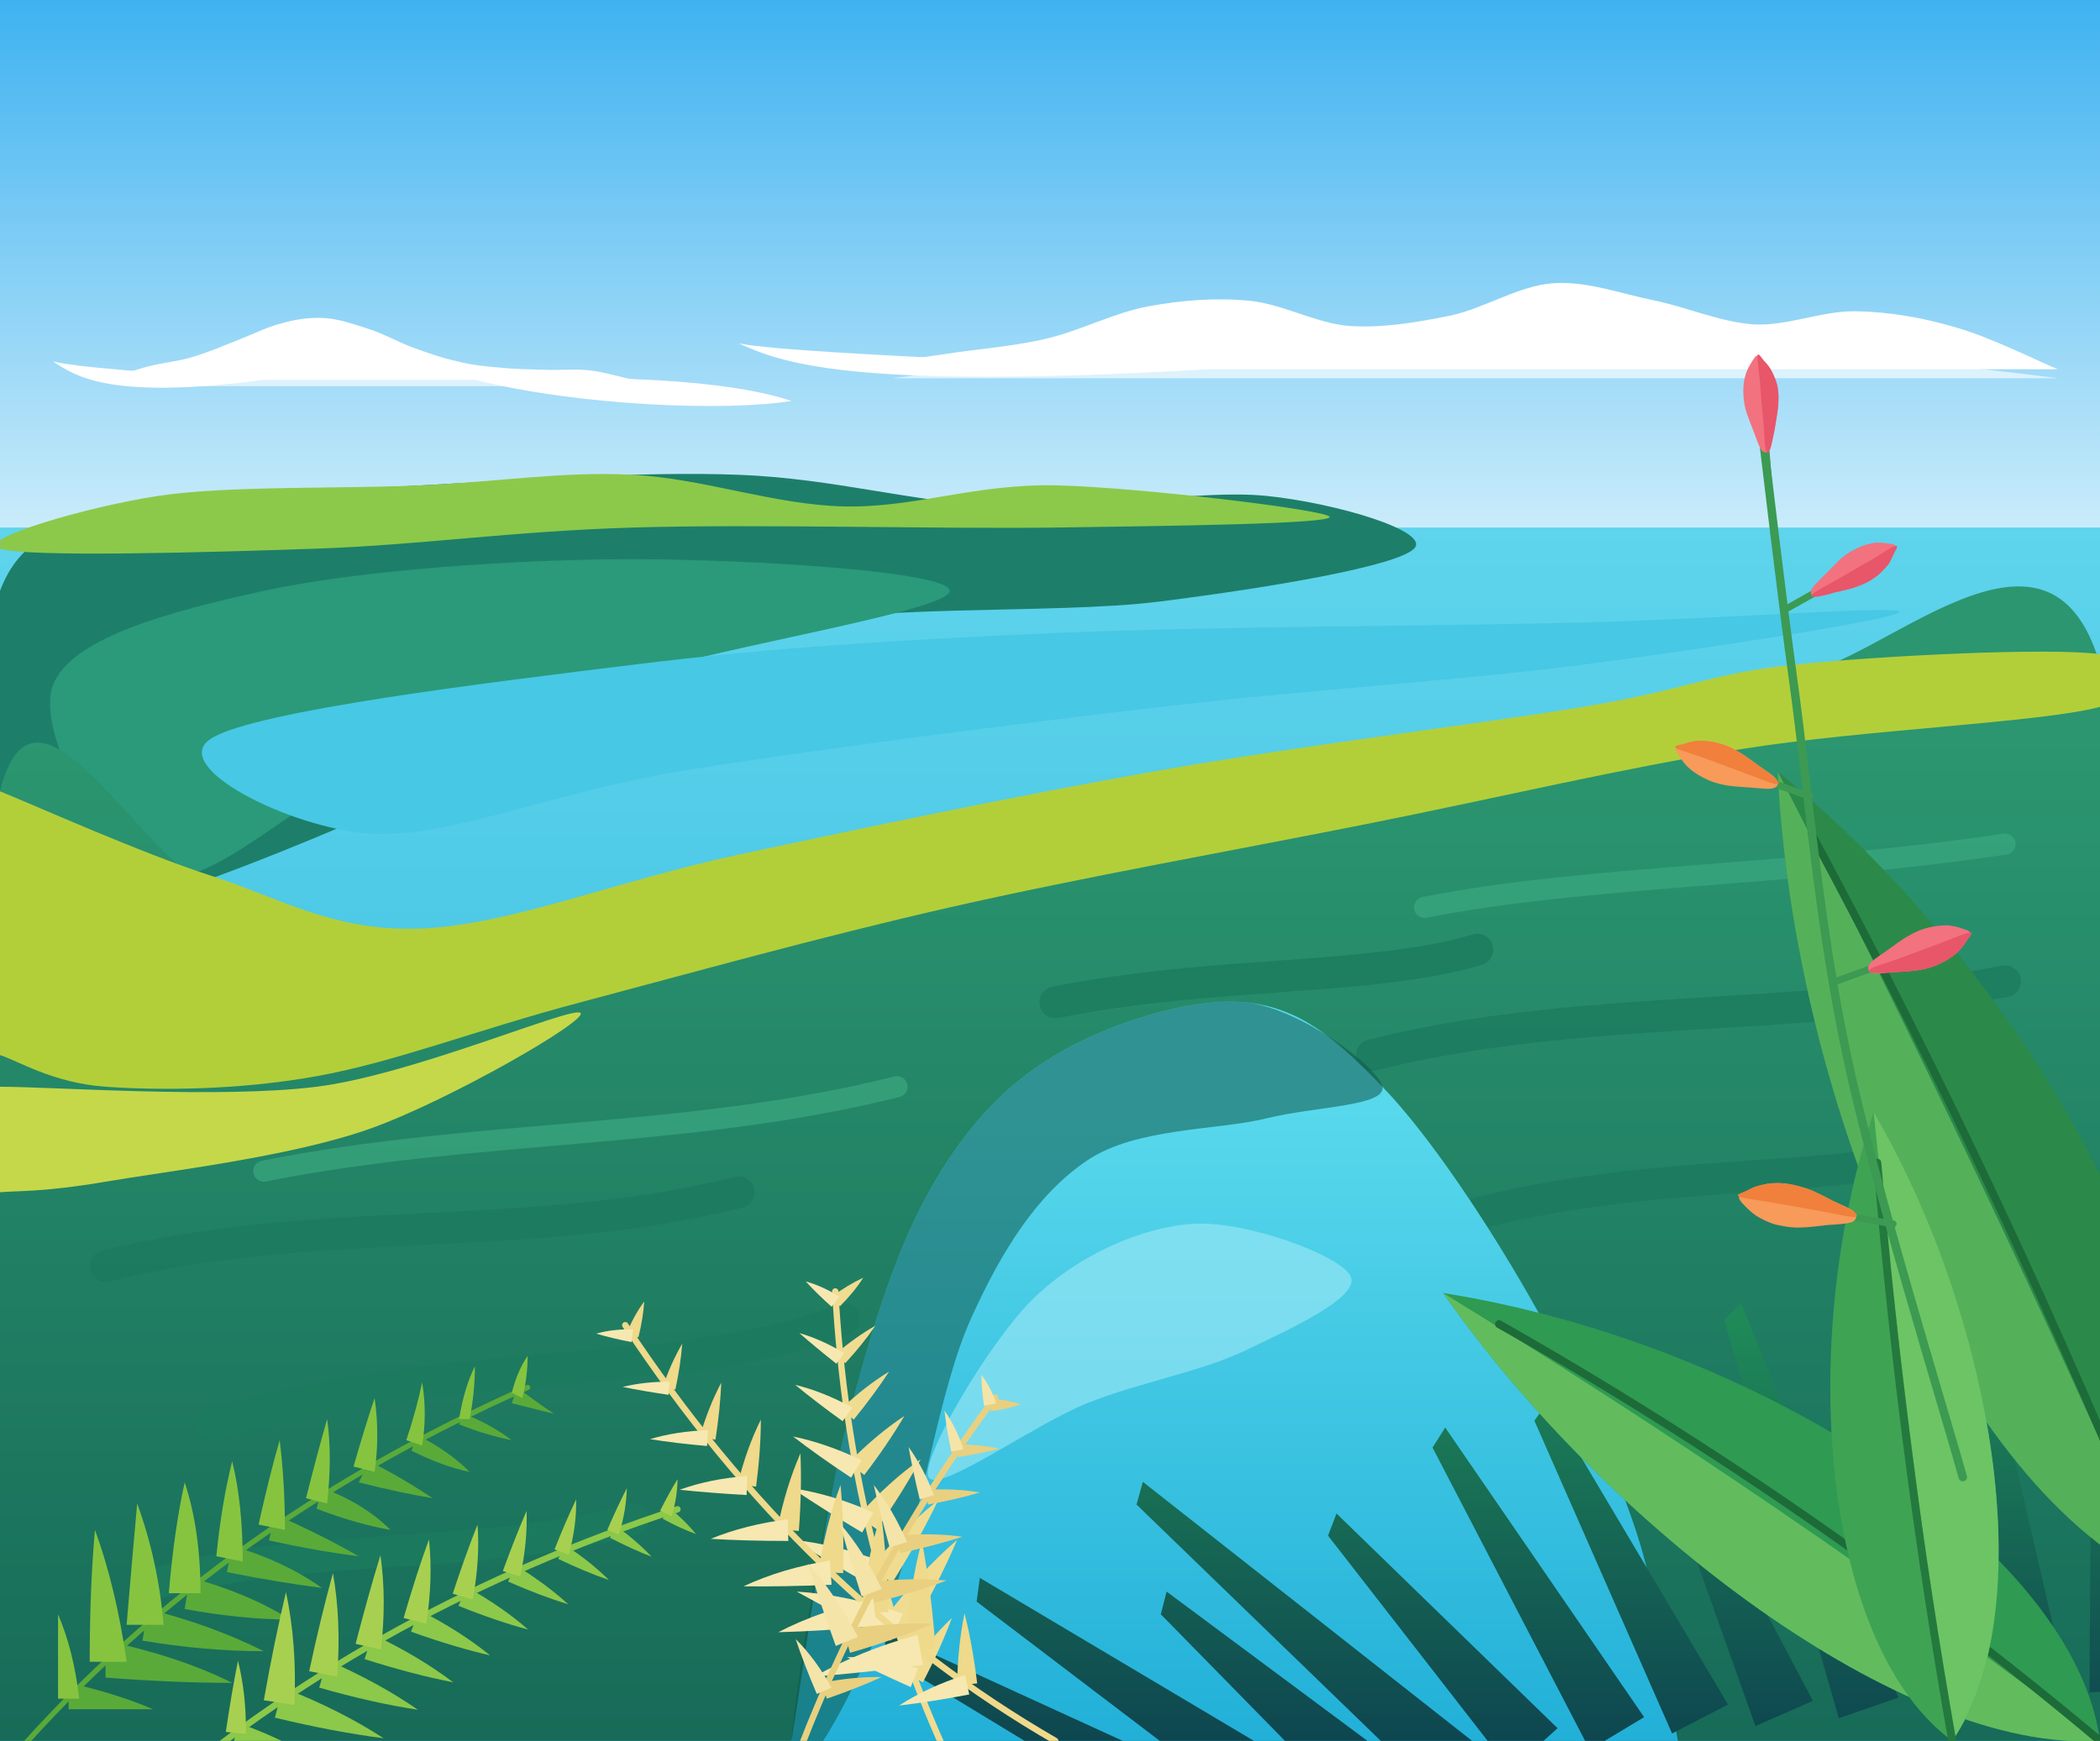
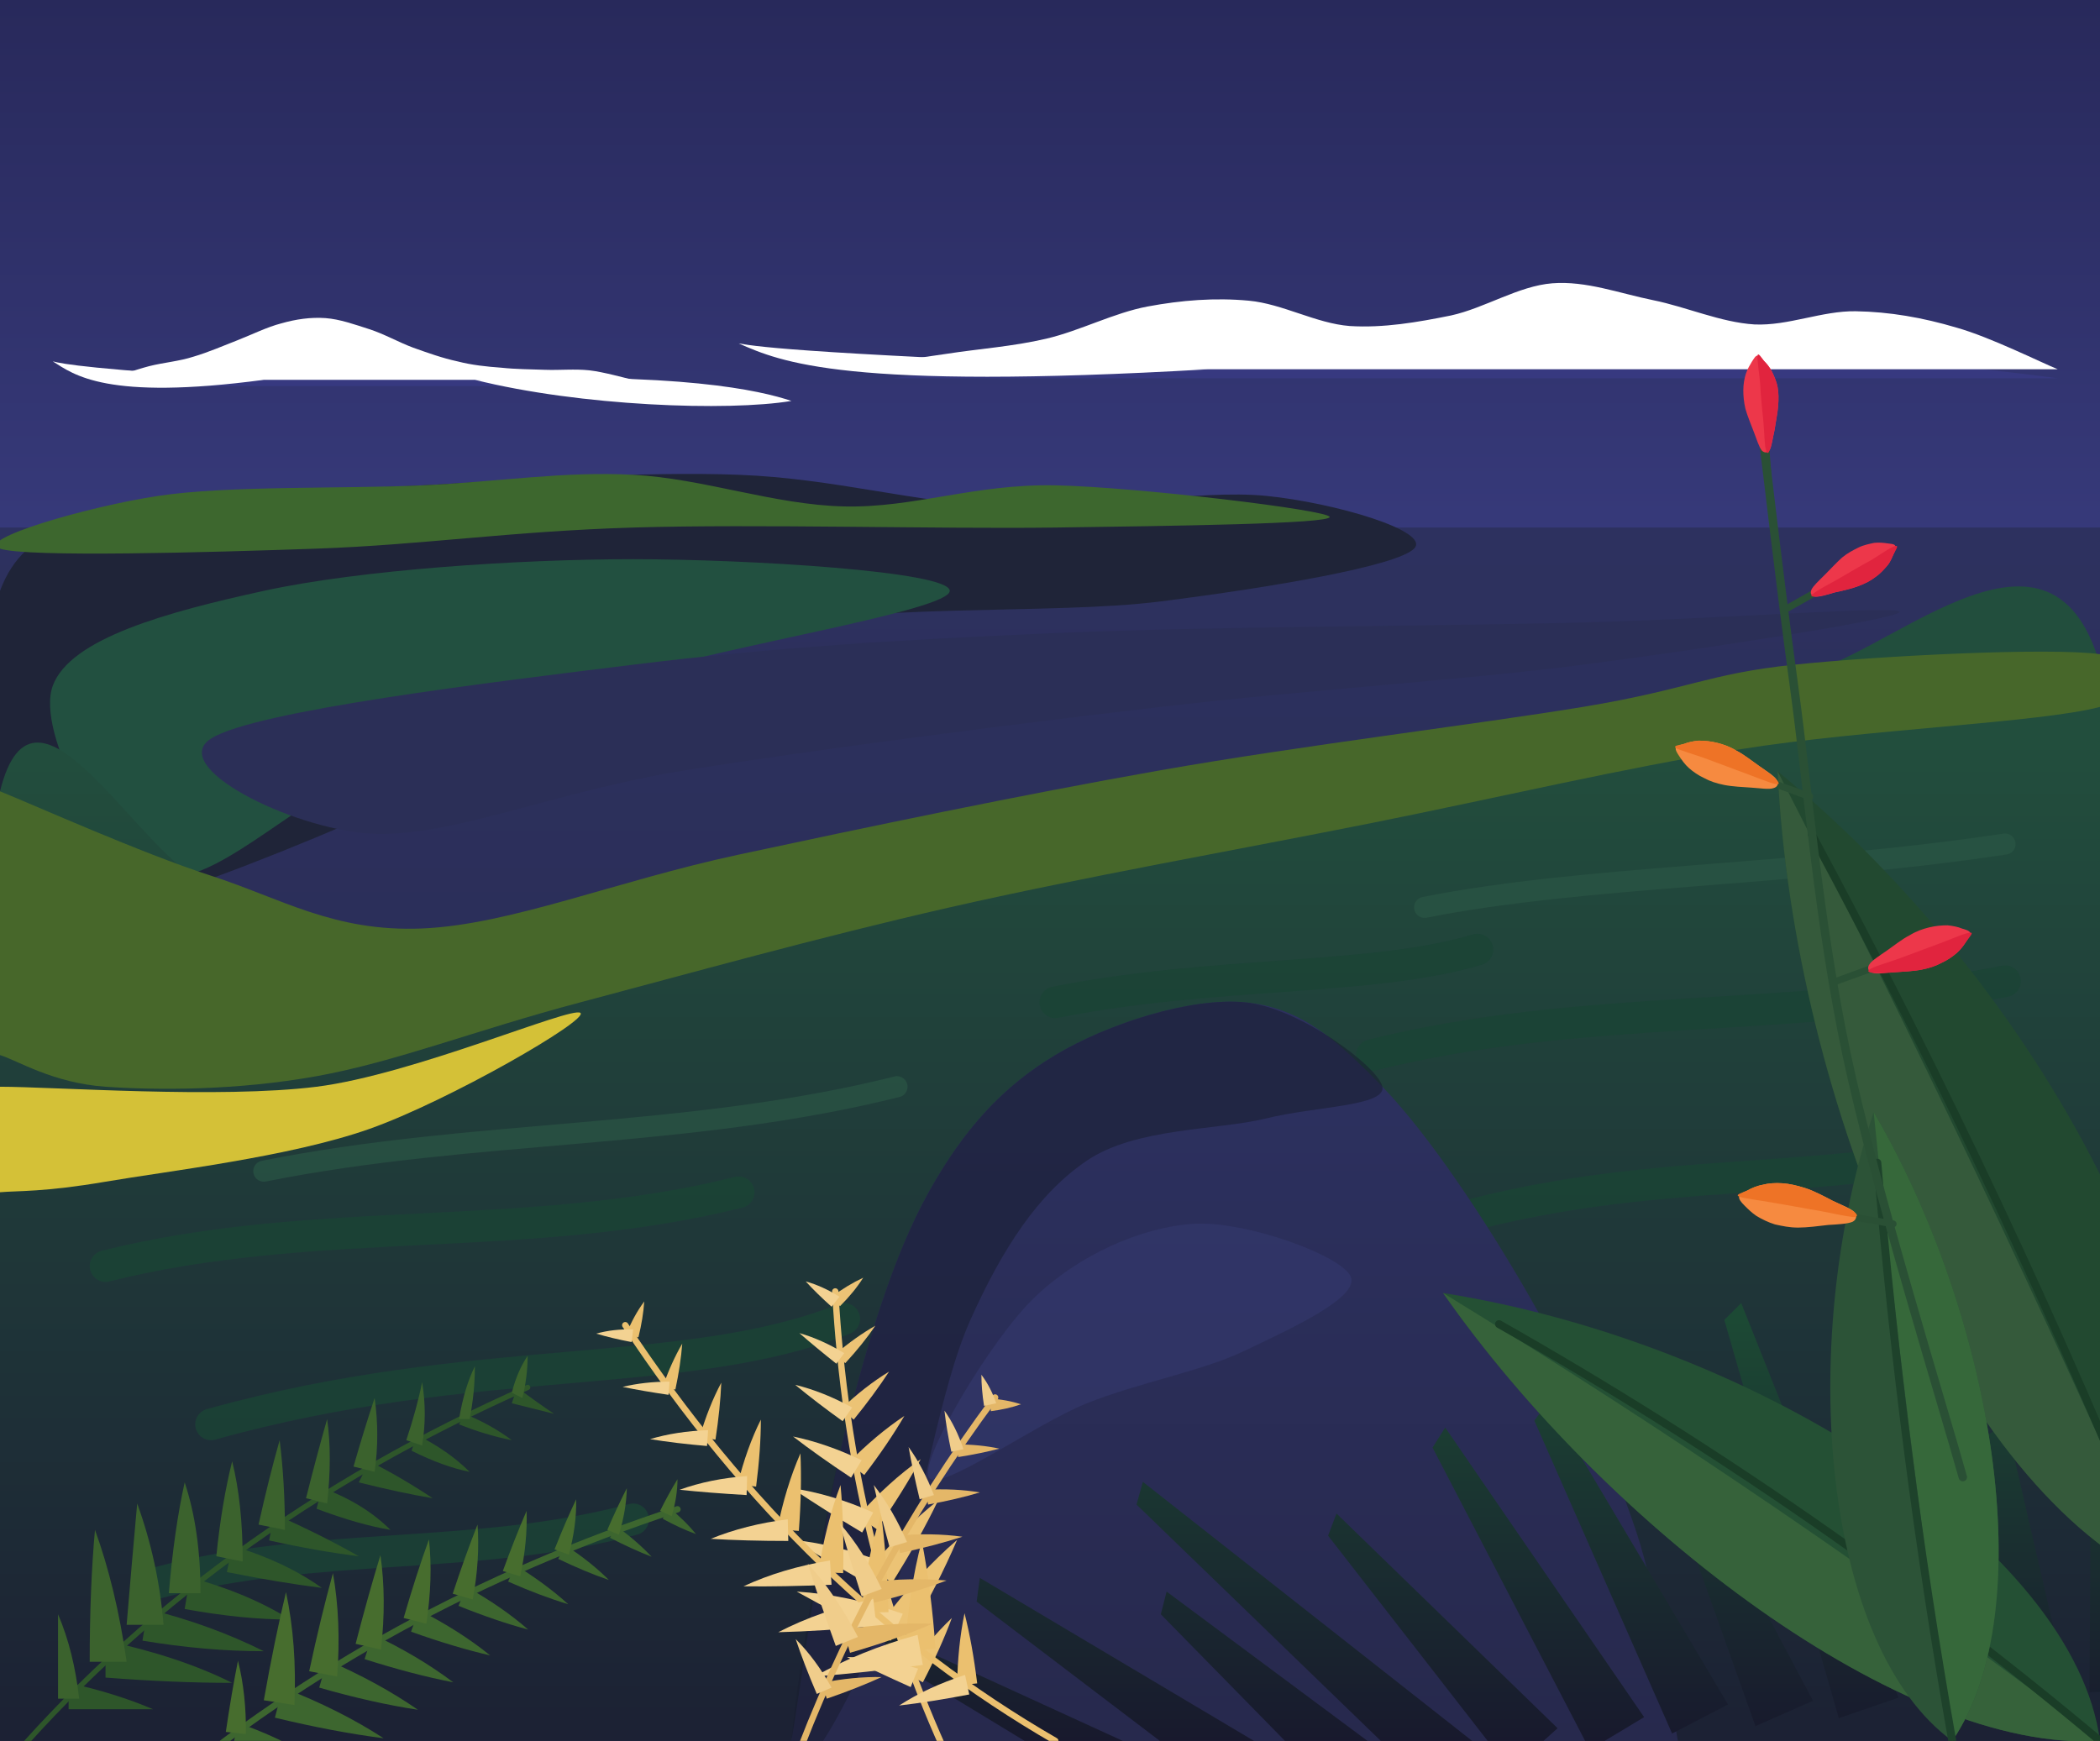
<svg xmlns="http://www.w3.org/2000/svg" viewBox="0 0 398 330" width="398" height="330" preserveAspectRatio="xMidYMid slice">
  <defs>
    <linearGradient id="c1" x1="0" y1="0" x2="0" y2="104" gradientUnits="userSpaceOnUse">
-       <stop offset="0" stop-color="#3eb2f0" />
-       <stop offset="1" stop-color="#cfeefb" />
+       <stop offset="0" stop-color="#28295b" />
+       <stop offset="1" stop-color="#373a7b" />
    </linearGradient>
    <linearGradient id="c2" x1="0" y1="100" x2="0" y2="330" gradientUnits="userSpaceOnUse">
-       <stop offset="0" stop-color="#5fd4ec" />
-       <stop offset="1" stop-color="#2ab4dc" />
+       <stop offset="0" stop-color="#2d315f" />
+       <stop offset="1" stop-color="#282b4f" />
    </linearGradient>
    <linearGradient id="c3" x1="0" y1="140" x2="0" y2="330" gradientUnits="userSpaceOnUse">
-       <stop offset="0" stop-color="#2b9670" />
-       <stop offset="1" stop-color="#176b58" />
+       <stop offset="0" stop-color="#224e3d" />
+       <stop offset="1" stop-color="#1c2134" />
    </linearGradient>
    <linearGradient id="c4" x1="0" y1="210" x2="0" y2="330" gradientUnits="userSpaceOnUse">
-       <stop offset="0" stop-color="#58d8ec" />
-       <stop offset="1" stop-color="#22b0d8" />
+       <stop offset="0" stop-color="#2c305e" />
+       <stop offset="1" stop-color="#27294d" />
    </linearGradient>
    <linearGradient id="c5" x1="0" y1="250" x2="0" y2="330" gradientUnits="userSpaceOnUse">
-       <stop offset="0" stop-color="#1f8a58" />
-       <stop offset="1" stop-color="#0e4650" />
+       <stop offset="0" stop-color="#1c4934" />
+       <stop offset="1" stop-color="#18192d" />
    </linearGradient>
  </defs>
  <path d="M0 0H398V330H0Z" fill="url(#c1)" />
-   <path d="M24 73.2C25.3 73 29.3 72.1 32 71.7C34.7 71.3 37.3 71.1 40 70.9C42.7 70.6 45.3 70.4 48 70.2C50.7 70 53.3 69.8 56 69.6C58.7 69.4 61.3 69.2 64 69.1C66.7 69 69.3 68.9 72 68.9C74.7 68.9 77.3 69 80 69.1C82.7 69.2 85.3 69.4 88 69.6C90.7 69.8 93.3 70 96 70.2C98.7 70.4 101.3 70.6 104 70.9C106.7 71.1 109.3 71.3 112 71.7C114.7 72.1 118.7 73 120 73.2L120 73.2L24 73.2Z" fill="#dcf2fd" />
+   <path d="M24 73.2C25.3 73 29.3 72.1 32 71.7C34.7 71.3 37.3 71.1 40 70.9C42.7 70.6 45.3 70.4 48 70.2C50.7 70 53.3 69.8 56 69.6C58.7 69.4 61.3 69.2 64 69.1C66.7 69 69.3 68.9 72 68.9C74.7 68.9 77.3 69 80 69.1C82.7 69.2 85.3 69.4 88 69.6C90.7 69.8 93.3 70 96 70.2C98.7 70.4 101.3 70.6 104 70.9C106.7 71.1 109.3 71.3 112 71.7C114.7 72.1 118.7 73 120 73.2L120 73.2L24 73.2Z" fill="#373980" />
  <path d="M20 72C21.4 71.6 25.6 70.1 28.3 69.4C31.1 68.7 33.9 68.5 36.7 67.6C39.4 66.8 42.2 65.6 45 64.5C47.8 63.4 50.6 62 53.3 61.3C56.1 60.5 58.9 60.1 61.7 60.3C64.4 60.5 67.2 61.5 70 62.4C72.8 63.3 75.6 64.9 78.3 65.9C81.1 66.9 83.9 67.9 86.7 68.5C89.4 69.2 92.2 69.5 95 69.7C97.8 70 100.6 70 103.3 70.1C106.1 70.2 108.9 69.9 111.7 70.2C114.4 70.5 118.6 71.7 120 72L120 72L20 72Z" fill="#ffffff" />
  <path d="M90 72C129 70.5 144 74 150 76C138 78 110 77 90 72Z" fill="#ffffff" />
  <path d="M50 72C17 70 12 69 10 68.5C14 71 20 76 50 72Z" fill="#ffffff" />
-   <path d="M169.2 71.7C172.3 71.3 181.5 70.1 187.6 69.6C193.7 69 199.9 68.8 206 68.4C212.1 68.1 218.3 67.8 224.4 67.5C230.5 67.2 236.7 66.9 242.8 66.6C248.9 66.3 255.1 66.1 261.2 65.9C267.3 65.8 273.5 65.7 279.6 65.7C285.7 65.7 291.9 65.8 298 65.9C304.1 66.1 310.3 66.3 316.4 66.6C322.5 66.9 328.7 67.2 334.8 67.5C340.9 67.8 347.1 68.1 353.2 68.4C359.3 68.8 365.5 69 371.6 69.6C377.7 70.1 386.9 71.3 390 71.7L390 71.7L169.2 71.7Z" fill="#dcf2fd" />
+   <path d="M169.2 71.7C172.3 71.3 181.5 70.1 187.6 69.6C193.7 69 199.9 68.8 206 68.4C212.1 68.1 218.3 67.8 224.4 67.5C230.5 67.2 236.7 66.9 242.8 66.6C248.9 66.3 255.1 66.1 261.2 65.9C267.3 65.8 273.5 65.7 279.6 65.7C285.7 65.7 291.9 65.8 298 65.9C304.1 66.1 310.3 66.3 316.4 66.6C322.5 66.9 328.7 67.2 334.8 67.5C340.9 67.8 347.1 68.1 353.2 68.4C359.3 68.8 365.5 69 371.6 69.6C377.7 70.1 386.9 71.3 390 71.7L390 71.7L169.2 71.7Z" fill="#373980" />
  <path d="M160 70C163.2 69.5 172.8 68 179.2 67.1C185.6 66.1 191.9 65.7 198.3 64.2C204.7 62.7 211.1 59.3 217.5 58.1C223.9 56.9 230.3 56.4 236.7 57C243.1 57.6 249.4 61.3 255.8 61.8C262.2 62.2 268.6 61.1 275 59.8C281.4 58.4 287.8 54.2 294.2 53.7C300.6 53.2 306.9 55.6 313.3 56.9C319.7 58.2 326.1 61.1 332.5 61.5C338.9 61.8 345.3 58.9 351.7 59C358.1 59.1 364.4 60.2 370.8 62.1C377.2 63.9 386.8 68.7 390 70L390 70L160 70Z" fill="#ffffff" />
  <path d="M229 70C154 67.2 144 65.8 140 65.1C148 68.6 160 74 229 70Z" fill="#ffffff" />
  <path d="M0 100H398V330H0Z" fill="url(#c2)" />
-   <path d="M0 112C5 98.7 16.7 99.3 30 96C43.3 92.7 61.7 93 80 92C98.3 91 121.7 89.3 140 90C158.3 90.7 173.3 95.3 190 96C206.7 96.7 227 92.7 240 94C253 95.3 271.3 100.7 268 104C264.7 107.3 241.3 111.3 220 114C198.7 116.7 163.3 114 140 120C116.7 126 98.3 141.7 80 150C61.7 158.3 43.3 165.7 30 170C16.7 174.3 5 185.7 0 176C-5 166.3-5 125.3 0 112Z" fill="#1d7f6a" />
-   <path d="M0 104C-5 102.3 16.7 96 30 94C43.3 92 65 92.7 80 92C95 91.3 106.7 89.3 120 90C133.3 90.7 146.7 95.7 160 96C173.3 96.3 184.7 91.7 200 92C215.3 92.3 252 96.7 252 98C252 99.3 222 99.7 200 100C178 100.3 143.3 99.3 120 100C96.7 100.7 80 103.3 60 104C40 104.7 5 105.7 0 104Z" fill="#8cc94a" />
-   <path d="M10 130C13.3 121 31.7 116 50 112C68.3 108 98.3 106 120 106C141.7 106 180 108.3 180 112C180 115.7 138.3 122.3 120 128C101.7 133.7 85 139.7 70 146C55 152.3 40 168.7 30 166C20 163.3 6.7 139 10 130Z" fill="#2a9a7a" />
+   <path d="M0 112C5 98.7 16.7 99.3 30 96C43.3 92.7 61.7 93 80 92C98.3 91 121.7 89.3 140 90C158.3 90.7 173.3 95.3 190 96C206.7 96.7 227 92.7 240 94C253 95.3 271.3 100.7 268 104C264.7 107.3 241.3 111.3 220 114C198.7 116.7 163.3 114 140 120C116.7 126 98.3 141.7 80 150C61.7 158.3 43.3 165.7 30 170C16.7 174.3 5 185.7 0 176C-5 166.3-5 125.3 0 112Z" fill="#1f2438" />
+   <path d="M0 104C-5 102.3 16.7 96 30 94C43.3 92 65 92.7 80 92C95 91.3 106.7 89.3 120 90C133.3 90.7 146.7 95.7 160 96C173.3 96.3 184.7 91.7 200 92C215.3 92.3 252 96.7 252 98C252 99.3 222 99.7 200 100C178 100.3 143.3 99.3 120 100C96.7 100.7 80 103.3 60 104C40 104.7 5 105.7 0 104Z" fill="#3d672e" />
+   <path d="M10 130C13.3 121 31.7 116 50 112C68.3 108 98.3 106 120 106C141.7 106 180 108.3 180 112C180 115.7 138.3 122.3 120 128C101.7 133.7 85 139.7 70 146C55 152.3 40 168.7 30 166C20 163.3 6.7 139 10 130Z" fill="#225040" />
  <path d="M0 330C0 300-6.7 177 0 150C6.7 123 26.7 163.3 40 168C53.3 172.7 63.3 178.7 80 178C96.7 177.3 116.7 169 140 164C163.3 159 193.3 152.7 220 148C246.7 143.3 280 139.3 300 136C320 132.7 323.7 129.7 340 128C356.3 126.3 388.3 92.3 398 126C407.7 159.7 398 296 398 330Z" fill="url(#c3)" />
-   <path d="M0 150C6.7 152.7 26.7 161.7 40 166C53.3 170.3 63.3 176.7 80 176C96.7 175.3 116.7 167 140 162C163.3 157 193.3 150.7 220 146C246.7 141.3 280 137.3 300 134C320 130.7 323.7 127.7 340 126C356.3 124.3 388.3 122.7 398 124C407.7 125.3 409.3 131 398 134C386.7 137 353 138.3 330 142C307 145.7 285 151 260 156C235 161 205 166.3 180 172C155 177.7 130 184.7 110 190C90 195.3 75 201.3 60 204C45 206.7 30 206.7 20 206C10 205.3 3.3 201 0 200Z" fill="#b2cf3a" />
-   <path d="M0 206C10 206 41.7 208.3 60 206C78.3 203.7 108.3 190.7 110 192C111.7 193.3 85 208.7 70 214C55 219.3 31.7 222 20 224C8.3 226 3.3 225.7 0 226Z" fill="#c5d84a" />
-   <path d="M40 140C48.3 134.7 93.3 129.3 120 126C146.7 122.7 170 121.3 200 120C230 118.7 273.3 118.7 300 118C326.7 117.3 360 114.7 360 116C360 117.3 323.3 123 300 126C276.7 129 248.3 130.7 220 134C191.7 137.3 155 142 130 146C105 150 85 159 70 158C55 157 31.7 145.3 40 140Z" fill="#47c8e4" />
-   <path d="M20 240C60 230 100 236 140 226M40 270C90 256 130 262 160 250M260 200C300 190 340 194 380 186M280 230C320 220 350 226 390 214M200 190C230 184 260 186 280 180M30 300C60 292 90 296 120 288" fill="none" stroke="#1b7a5e" stroke-width="6" stroke-linecap="round" opacity="0.8" />
-   <path d="M50 222C90 214 130 216 170 206M270 172C300 166 340 166 380 160" fill="none" stroke="#3aa880" stroke-width="4" stroke-linecap="round" opacity="0.7" />
+   <path d="M0 150C6.7 152.7 26.7 161.7 40 166C53.3 170.3 63.3 176.7 80 176C96.7 175.3 116.7 167 140 162C163.3 157 193.3 150.7 220 146C246.7 141.3 280 137.3 300 134C320 130.7 323.7 127.7 340 126C356.3 124.3 388.3 122.7 398 124C407.7 125.3 409.3 131 398 134C386.7 137 353 138.3 330 142C307 145.7 285 151 260 156C235 161 205 166.3 180 172C155 177.7 130 184.7 110 190C90 195.3 75 201.3 60 204C45 206.7 30 206.7 20 206C10 205.3 3.3 201 0 200Z" fill="#47672a" />
+   <path d="M0 206C10 206 41.7 208.3 60 206C78.3 203.7 108.3 190.7 110 192C111.7 193.3 85 208.7 70 214C55 219.3 31.7 222 20 224C8.3 226 3.3 225.7 0 226Z" fill="#d4c137" />
+   <path d="M40 140C48.3 134.7 93.3 129.3 120 126C146.7 122.7 170 121.3 200 120C230 118.7 273.3 118.7 300 118C326.7 117.3 360 114.7 360 116C360 117.3 323.3 123 300 126C276.7 129 248.3 130.7 220 134C191.7 137.3 155 142 130 146C105 150 85 159 70 158C55 157 31.7 145.3 40 140Z" fill="#2b2f57" />
+   <path d="M20 240C60 230 100 236 140 226M40 270C90 256 130 262 160 250M260 200C300 190 340 194 380 186M280 230C320 220 350 226 390 214M200 190C230 184 260 186 280 180M30 300C60 292 90 296 120 288" fill="none" stroke="#1a4335" stroke-width="6" stroke-linecap="round" opacity="0.8" />
+   <path d="M50 222C90 214 130 216 170 206M270 172C300 166 340 166 380 160" fill="none" stroke="#2a5544" stroke-width="4" stroke-linecap="round" opacity="0.7" />
  <path d="M150 330C151.7 320.3 155.7 289.3 160 272C164.3 254.7 169.3 238 176 226C182.7 214 190 206 200 200C210 194 225.7 189 236 190C246.3 191 253 196.7 262 206C271 215.3 282 232 290 246C298 260 305.3 276 310 290C314.7 304 316.7 323.3 318 330Z" fill="url(#c4)" />
-   <path d="M176 280C174.3 276.7 187.7 254 196 246C204.3 238 216 232.7 226 232C236 231.3 254.3 238 256 242C257.7 246 244.3 252 236 256C227.7 260 216 262 206 266C196 270 177.7 283.3 176 280Z" fill="#9eeaf5" opacity="0.6" />
-   <path d="M176 226C182.7 214 190 206 200 200C210 194 225.7 189 236 190C246.3 191 261.3 202.3 262 206C262.7 209.7 249.3 209.7 240 212C230.7 214.3 215.3 213.7 206 220C196.7 226.3 190 236.7 184 250C178 263.3 174.7 286.7 170 300C165.3 313.3 159.3 325 156 330C152.7 335 149.3 339.7 150 330C150.7 320.3 155.7 289.3 160 272C164.3 254.7 169.3 238 176 226Z" fill="#0e5a4a" opacity="0.55" />
+   <path d="M176 280C174.3 276.7 187.7 254 196 246C204.3 238 216 232.7 226 232C236 231.3 254.3 238 256 242C257.7 246 244.3 252 236 256C227.7 260 216 262 206 266C196 270 177.7 283.3 176 280Z" fill="#33386e" opacity="0.6" />
+   <path d="M176 226C182.7 214 190 206 200 200C210 194 225.7 189 236 190C246.3 191 261.3 202.3 262 206C262.7 209.7 249.3 209.7 240 212C230.7 214.3 215.3 213.7 206 220C196.7 226.3 190 236.7 184 250C178 263.3 174.7 286.7 170 300C165.3 313.3 159.3 325 156 330C152.7 335 149.3 339.7 150 330C150.7 320.3 155.7 289.3 160 272C164.3 254.7 169.3 238 176 226Z" fill="#181d30" opacity="0.55" />
  <path d="M225.1 348.8 L167.7 313.9 L167.8 309.4 L230.7 338.2ZM240.2 345.5 L185.1 303.6 L185.7 299.1 L246.9 335.5ZM255.4 342.1 L220 306 L221.1 301.7 L263.2 333ZM271.1 339.1 L215.4 285.2 L216.6 280.9 L279 330ZM286.3 335.6 L251.7 291.1 L253.3 286.9 L295.2 327.6ZM301.3 331.7 L271.5 274.4 L273.9 270.6 L311.6 325.5ZM316.9 328.6 L290.8 269.3 L293.4 265.7 L327.5 323.1ZM332.7 327.2 L314.8 276.9 L317.6 273.4 L343.6 322.4ZM348.5 325.7 L326.8 250.2 L330 247 L359.8 321.8ZM364.3 324.2 L349.3 251.7 L352.6 248.7 L375.9 321.1ZM380.1 322.5 L376.5 272.2 L380.2 269.6 L392 320.7ZM396 320.8 L396.5 252 L400.4 249.8 L408 320.2Z" fill="url(#c5)" />
-   <path d="M0 336Q39 290 100 263" fill="none" stroke="#5aaa3a" stroke-width="1" stroke-linecap="round" />
-   <path d="M13 324Q22 324 29 324Q22 321 13 319ZM20 318Q33 319 44 319Q34 314 20 311ZM27 311Q39 313 50 313Q40 308 28 305ZM35 305Q46 307 55 307Q47 302 36 299ZM43 298Q53 300 61 301Q54 296 44 293ZM51 292Q60 294 68 295Q61 291 52 287ZM60 286Q68 289 74 290Q69 285 61 282ZM68 281Q76 283 82 284Q76 280 70 277ZM78 275Q84 278 89 279Q85 275 79 272ZM87 270Q92 272 97 273Q93 270 88 268ZM97 266Q101 267 105 268Q102 266 98 263Z" fill="#5aaa3a" />
-   <path d="M15 322Q14 313 11 306Q11 313 11 322ZM24 315Q22 301 18 290Q17 301 17 315ZM31 308Q30 296 26 285Q25 296 24 308ZM38 302Q38 290 35 281Q33 290 32 302ZM46 296Q46 285 44 277Q42 285 41 295ZM54 290Q54 281 53 273Q51 280 49 289ZM62 285Q63 276 62 269Q60 276 58 284ZM71 279Q72 272 71 265Q69 271 67 278ZM80 274Q81 268 80 262Q79 267 77 273ZM89 269Q90 264 90 259Q88 263 87 269ZM99 265Q100 261 100 257Q98 260 97 264Z" fill="#86c440" />
-   <path d="M30 340Q72.1 304.6 128.4 286.1" fill="none" stroke="#8cc84a" stroke-width="1.2" stroke-linecap="round" />
-   <path d="M44.3 330.3Q51.7 331.9 57.8 332.4Q52.3 329.1 45.1 326.6ZM52.1 325.6Q63.3 328.3 72.7 329.5Q64.4 324.1 53.6 319.9ZM60.5 319.9Q70.6 322.8 79.2 324.1Q71.7 318.9 62 314.7ZM69.1 314.5Q78.2 317.4 85.9 318.9Q79.3 313.9 70.6 309.8ZM77.9 309.3Q86 312.2 92.9 313.8Q87.1 309.1 79.4 305.2ZM86.9 304.4Q94.1 307.3 100.1 308.9Q95.2 304.6 88.4 300.8ZM96.3 299.8Q102.4 302.5 107.7 304.1Q103.4 300.2 97.7 296.7ZM105.8 295.5Q111 298 115.4 299.5Q111.9 296 107.1 292.9ZM115.6 291.5Q119.9 293.7 123.5 295.1Q120.7 292.1 116.8 289.3ZM125.6 287.9Q128.9 289.7 131.9 290.8Q129.8 288.2 126.8 285.8Z" fill="#8cc84a" />
-   <path d="M46.6 328.7Q46.7 321.2 45.1 314.8Q43.9 320.8 42.8 328.3ZM55.8 323.2Q56.3 311.6 54.2 301.8Q52 311 50 322.3ZM63.9 317.8Q64.7 307.2 63.1 298.2Q60.8 306.5 58.6 316.8ZM72.2 312.7Q73.3 303.1 72.1 294.8Q69.8 302.3 67.4 311.6ZM80.8 307.8Q82.1 299.2 81.3 291.8Q78.9 298.4 76.5 306.7ZM89.6 303.2Q91 295.6 90.5 289Q88.2 294.8 85.8 302.1ZM98.6 298.8Q100 292.3 99.8 286.4Q97.6 291.5 95.3 297.8ZM107.8 294.7Q109.3 289.2 109.2 284.2Q107.2 288.4 105.1 293.7ZM117.3 290.9Q118.7 286.3 118.8 282.1Q117 285.6 115.1 290ZM127.3 287.4Q128.4 283.7 128.4 280.4Q126.8 283 125.1 286.4Z" fill="#a8d050" />
-   <path d="M180 334Q161 293.2 158.3 244.8" fill="none" stroke="#f0dc90" stroke-width="1.2" stroke-linecap="round" />
-   <path d="M174.9 318.9Q178.3 312.4 180.4 306.7Q175.8 311.1 171.6 317.1ZM172.3 309.8Q177.8 300.3 181.4 291.9Q174.2 298.1 167.5 307ZM169.1 300Q174.3 291.7 177.8 284.4Q171.2 289.6 164.9 297.3ZM166.2 289.9Q171.1 282.8 174.5 276.6Q168.4 280.9 162.6 287.4ZM163.8 279.6Q168.3 273.7 171.4 268.4Q166 272 160.8 277.3ZM161.8 269.1Q165.7 264.3 168.5 260Q163.9 262.8 159.4 267.1ZM160.2 258.4Q163.6 254.7 165.9 251.3Q162.2 253.4 158.3 256.7ZM159.2 247.6Q161.9 244.9 163.6 242.2Q160.6 243.6 157.5 245.9Z" fill="#f0dc90" />
-   <path d="M174 316.3Q166.9 314.2 160.5 314.1Q165.9 316.8 172.6 319.8ZM171.1 305.9Q160.6 302.3 151 301.7Q158.9 306.1 168.8 311ZM168.1 296.4Q158.9 292.8 150.4 291.9Q157.2 296.2 165.8 300.9ZM165.5 286.7Q157.6 283.2 150.1 282.1Q156 286.1 163.4 290.5ZM163.3 276.8Q156.6 273.6 150.3 272.3Q155.1 276 161.3 280.1ZM161.5 266.8Q156 263.8 150.7 262.5Q154.7 265.8 159.7 269.4ZM160 256.5Q155.7 253.9 151.5 252.7Q154.6 255.4 158.5 258.5ZM159.1 245.8Q155.9 243.8 152.7 242.9Q154.8 245.2 157.6 247.7Z" fill="#f6e8b0" />
-   <path d="M200 330Q152.4 302.5 118.5 251.2" fill="none" stroke="#efd98a" stroke-width="1.2" stroke-linecap="round" />
-   <path d="M185.2 319.1Q184.3 311.7 182.8 305.8Q181.5 312.1 181.4 319.5ZM177.3 312.5Q176.5 301.3 174.7 292.1Q172.2 301.6 171.5 312.9ZM168.4 305.6Q168.1 295.4 167 287Q164.2 295.5 163.2 305.7ZM159.8 298.2Q160 289 159.3 281.5Q156.5 288.9 155.1 298ZM151.4 290.2Q152 282.2 151.7 275.5Q148.9 281.9 147.3 289.9ZM143.3 281.8Q144.2 274.8 144.2 269.1Q141.5 274.5 139.8 281.4ZM135.6 272.9Q136.5 267 136.7 262.1Q134.3 266.6 132.6 272.4ZM128 263.4Q129 258.7 129.3 254.7Q127.2 258.3 125.6 262.9ZM121 253.5Q121.9 249.8 122.1 246.7Q120.1 249.4 118.7 252.9Z" fill="#efd98a" />
-   <path d="M182.9 317.5Q175.8 319.8 170.4 323.3Q176.4 322.6 183.7 321.2ZM173.9 309.9Q163 312.9 154.4 317.8Q163.7 317.1 174.9 315.6ZM165.5 303.1Q155.4 305.3 147.5 309.4Q155.9 309.2 166.1 308.2ZM157.3 295.8Q148.2 297.3 140.9 300.7Q148.5 300.8 157.6 300.4ZM149.3 288Q141.3 289 134.7 291.7Q141.3 292.1 149.4 292.1ZM141.6 279.8Q134.6 280.3 128.8 282.4Q134.5 283 141.5 283.4ZM134.2 271.1Q128.2 271.3 123.2 272.8Q128.1 273.6 134 274.1ZM126.9 261.9Q122.1 261.9 118 262.9Q121.9 263.7 126.7 264.4ZM120 252Q116.2 251.9 113 252.8Q116 253.7 119.7 254.4Z" fill="#f6e8b0" />
-   <path d="M150 336Q163.7 298.4 188.6 264.9" fill="none" stroke="#e8d080" stroke-width="1.2" stroke-linecap="round" />
-   <path d="M156.7 322Q162.5 320 167.1 317.9Q161.8 317.8 155.7 319ZM161.1 313.3Q169.8 310.8 176.7 307.8Q168.9 307.5 159.9 308.9ZM165.7 303.8Q173.3 301.9 179.4 299.6Q172.6 299 164.7 299.9ZM170.6 294.4Q177.1 293 182.4 291.3Q176.6 290.5 169.9 291.1ZM175.9 285.2Q181.4 284.2 185.7 282.9Q181 282.1 175.4 282.4ZM181.6 276.2Q186 275.5 189.4 274.6Q185.7 273.8 181.3 273.8ZM187.8 267.5Q190.9 267.1 193.5 266.2Q190.8 265.3 187.5 265.1Z" fill="#e8d080" />
-   <path d="M157.6 319.9Q154.6 314.5 150.8 310.7Q152.4 315.5 154.8 321.1ZM162.6 310.3Q158.4 302.2 153.1 296.4Q155.3 303.5 158.4 312ZM167.1 301.2Q163.7 294 159.2 288.8Q160.9 295.1 163.3 302.6ZM171.9 292.3Q169.2 286.1 165.6 281.5Q166.8 286.8 168.6 293.3ZM177 283.4Q175 278.2 172.2 274.3Q173 278.8 174.3 284.2ZM182.6 274.7Q181.2 270.5 179 267.4Q179.4 271 180.3 275.2ZM188.8 266Q187.8 263 186 260.6Q186 263.3 186.5 266.5Z" fill="#f4e4a8" />
-   <path d="M410 300C425.5 260.7 389.3 189.2 336.9 146.2C339.9 209.1 371 282.8 410 300Z" fill="#2b8a4a" />
-   <path d="M410 300C371 282.8 339.9 209.1 336.9 146.2Q375.8 222.1 410 300Z" fill="#55b05a" />
-   <path d="M410 300Q380.7 227.5 343.4 158.2" fill="none" stroke="#1d6b38" stroke-width="1.5" stroke-linecap="round" />
-   <path d="M398 330C393.2 293.7 333.9 254.7 273.5 245.1C304.6 289.6 360.8 332.3 398 330Z" fill="#2f9a52" />
-   <path d="M398 330C360.8 332.3 304.6 289.6 273.5 245.1Q338.1 284.7 398 330Z" fill="#62bc5e" />
-   <path d="M398 330Q345.1 285.6 284.1 251" fill="none" stroke="#1d6b38" stroke-width="1.5" stroke-linecap="round" />
-   <path d="M370 330C387.1 305 377.7 249.4 355.1 210.8C340.2 256 345.8 312.3 370 330Z" fill="#3fa354" />
-   <path d="M370 330C387.1 305 377.7 249.4 355.1 210.8Q361.1 270.7 370 330Z" fill="#6cc464" />
-   <path d="M370 330Q360.4 275.6 355.8 220.4" fill="none" stroke="#24793e" stroke-width="1.5" stroke-linecap="round" />
-   <path d="M372 280C368.3 266.7 355.3 225 350 200C344.7 175 342.7 149.7 340 130C337.3 110.3 335 90 334 82" fill="none" stroke="#3c9a52" stroke-width="1.6" stroke-linecap="round" />
-   <path d="M358.8 232L351.2 230.7" stroke="#3c9a52" stroke-width="1.3" stroke-linecap="round" />
-   <path d="M351.4 229.7C350.8 229.1 348.8 228.3 347.3 227.6C345.8 226.8 343.7 225.7 342.1 225.2C340.5 224.7 339.2 224.4 337.8 224.3C336.5 224.2 335.1 224.3 334 224.6C332.9 224.8 331.8 225.3 331.1 225.7C330.4 226 329.6 226.4 329.6 226.8C329.5 227.3 330 227.9 330.6 228.5C331.2 229.1 332 229.9 332.9 230.5C333.9 231.1 335.1 231.7 336.4 232.1C337.8 232.4 339.1 232.7 340.8 232.7C342.5 232.7 344.8 232.4 346.5 232.2C348.2 232.1 350.2 232 351.1 231.6C351.9 231.2 352 230.4 351.4 229.7Z" fill="#f79a5a" />
-   <path d="M351.4 229.7C350.7 229.2 348.8 228.3 347.3 227.6C345.8 226.8 343.7 225.7 342.1 225.2C340.5 224.7 339.2 224.4 337.8 224.3C336.5 224.2 335.1 224.3 334 224.6C332.9 224.8 331.8 225.3 331.1 225.7C330.4 226 328.7 226.5 329.6 226.8C330.4 227.2 333.5 227.5 336.1 228C338.6 228.4 342.2 229.1 344.7 229.5C347.2 230 350.1 230.6 351.2 230.7C352.3 230.7 352 230.2 351.4 229.7Z" fill="#f0803c" />
-   <path d="M348 186L354.6 183.6" stroke="#3c9a52" stroke-width="1.3" stroke-linecap="round" />
-   <path d="M354.9 184.4C355.7 184.7 357.5 184.4 359.1 184.3C360.6 184.2 362.7 184.1 364.2 183.8C365.7 183.5 366.9 183.1 368 182.5C369.1 182 370.1 181.3 370.9 180.6C371.7 179.9 372.3 179 372.7 178.4C373.1 177.8 373.5 177.2 373.4 176.8C373.2 176.4 372.5 176.2 371.8 176C371.1 175.7 370.1 175.5 369.1 175.4C368 175.4 366.8 175.5 365.6 175.8C364.4 176.1 363.2 176.5 361.9 177.3C360.5 178 358.9 179.3 357.6 180.2C356.3 181.1 354.7 182.1 354.3 182.8C353.8 183.5 354.1 184.2 354.9 184.4Z" fill="#f2727f" />
-   <path d="M354.9 184.4C355.6 184.5 357.5 184.4 359.1 184.3C360.6 184.2 362.7 184.1 364.2 183.8C365.7 183.5 366.9 183.1 368 182.5C369.1 182 370.1 181.3 370.9 180.6C371.7 179.9 372.3 179 372.7 178.4C373.1 177.8 374.2 176.7 373.4 176.8C372.5 176.8 369.9 178 367.7 178.8C365.5 179.6 362.4 180.8 360.2 181.6C358 182.4 355.5 183.1 354.6 183.6C353.7 184.1 354.1 184.3 354.9 184.4Z" fill="#e8566a" />
-   <path d="M343 151L336.4 148.6" stroke="#3c9a52" stroke-width="1.3" stroke-linecap="round" />
-   <path d="M336.7 147.8C336.3 147.1 334.7 146.1 333.4 145.2C332.1 144.3 330.5 143 329.1 142.3C327.8 141.5 326.6 141.1 325.4 140.8C324.2 140.5 323 140.4 321.9 140.4C320.9 140.5 319.9 140.7 319.2 141C318.5 141.2 317.8 141.4 317.6 141.8C317.5 142.2 317.9 142.8 318.3 143.4C318.7 144 319.3 144.9 320.1 145.6C320.9 146.3 321.9 147 323 147.5C324.1 148.1 325.3 148.5 326.8 148.8C328.3 149.1 330.4 149.2 331.9 149.3C333.5 149.4 335.3 149.7 336.1 149.4C336.9 149.2 337.2 148.5 336.7 147.8Z" fill="#f79a5a" />
-   <path d="M336.7 147.8C336.2 147.2 334.7 146.1 333.4 145.2C332.1 144.3 330.5 143 329.1 142.3C327.8 141.5 326.6 141.1 325.4 140.8C324.2 140.5 323 140.4 321.9 140.4C320.9 140.5 319.9 140.7 319.2 141C318.5 141.2 317 141.3 317.6 141.8C318.3 142.2 321.1 143 323.3 143.8C325.5 144.6 328.6 145.8 330.8 146.6C333 147.4 335.4 148.4 336.4 148.6C337.4 148.8 337.2 148.4 336.7 147.8Z" fill="#f0803c" />
-   <path d="M338.2 115.6L343.7 112.5" stroke="#3c9a52" stroke-width="1.3" stroke-linecap="round" />
-   <path d="M344 113.1C344.8 113.2 346.4 112.7 347.7 112.3C349.1 112 350.9 111.6 352.2 111.1C353.5 110.6 354.5 110.1 355.4 109.4C356.3 108.8 357.1 107.9 357.7 107.2C358.3 106.5 358.6 105.6 358.9 105C359.2 104.4 359.4 103.8 359.2 103.5C359.1 103.1 358.4 103.1 357.7 103C357.1 102.9 356.1 102.8 355.2 102.9C354.3 103.1 353.2 103.3 352.2 103.8C351.2 104.3 350.2 104.8 349.1 105.7C348.1 106.6 346.8 108 345.8 109C344.8 110 343.6 111.1 343.3 111.8C343 112.5 343.3 113 344 113.1Z" fill="#f2727f" />
-   <path d="M344 113.1C344.7 113.1 346.4 112.7 347.7 112.3C349.1 112 350.9 111.6 352.2 111.1C353.5 110.6 354.5 110.1 355.4 109.4C356.3 108.8 357.1 107.9 357.7 107.2C358.3 106.5 358.6 105.6 358.9 105C359.2 104.4 360 103.3 359.2 103.5C358.5 103.6 356.4 105.1 354.6 106.2C352.7 107.2 350.2 108.7 348.3 109.8C346.5 110.8 344.4 111.9 343.7 112.5C342.9 113 343.4 113.1 344 113.1Z" fill="#e8566a" />
-   <path d="M335.2 91.6L334.7 85.3" stroke="#3c9a52" stroke-width="1.3" stroke-linecap="round" />
-   <path d="M335.4 85.3C335.8 84.6 336 82.9 336.3 81.6C336.5 80.2 336.9 78.3 337 77C337.1 75.6 337.1 74.5 336.9 73.4C336.7 72.3 336.2 71.2 335.8 70.4C335.4 69.6 334.8 68.9 334.3 68.4C333.9 67.9 333.5 67.4 333.1 67.4C332.7 67.4 332.4 68 332 68.6C331.7 69.1 331.2 69.9 330.9 70.8C330.6 71.7 330.4 72.8 330.4 74C330.4 75.1 330.5 76.2 330.8 77.5C331.2 78.9 331.9 80.6 332.4 81.9C332.9 83.2 333.4 84.8 333.9 85.4C334.4 85.9 335 85.9 335.4 85.3Z" fill="#f2727f" />
-   <path d="M335.4 85.3C335.7 84.6 336 82.9 336.3 81.6C336.5 80.2 336.9 78.3 337 77C337.1 75.6 337.1 74.5 336.9 73.4C336.7 72.3 336.2 71.2 335.8 70.4C335.4 69.6 334.8 68.9 334.3 68.4C333.9 67.9 333.2 66.7 333.1 67.4C333 68.1 333.4 70.7 333.6 72.8C333.7 74.9 334 77.9 334.2 79.9C334.4 82 334.4 84.4 334.7 85.3C334.9 86.2 335.2 85.9 335.4 85.3Z" fill="#e8566a" />
+   <path d="M0 336Q39 290 100 263" fill="none" stroke="#2e562a" stroke-width="1" stroke-linecap="round" />
+   <path d="M13 324Q22 324 29 324Q22 321 13 319ZM20 318Q33 319 44 319Q34 314 20 311ZM27 311Q39 313 50 313Q40 308 28 305ZM35 305Q46 307 55 307Q47 302 36 299ZM43 298Q53 300 61 301Q54 296 44 293ZM51 292Q60 294 68 295Q61 291 52 287ZM60 286Q68 289 74 290Q69 285 61 282ZM68 281Q76 283 82 284Q76 280 70 277ZM78 275Q84 278 89 279Q85 275 79 272ZM87 270Q92 272 97 273Q93 270 88 268ZM97 266Q101 267 105 268Q102 266 98 263Z" fill="#2e562a" />
+   <path d="M15 322Q14 313 11 306Q11 313 11 322ZM24 315Q22 301 18 290Q17 301 17 315ZM31 308Q30 296 26 285Q25 296 24 308ZM38 302Q38 290 35 281Q33 290 32 302ZM46 296Q46 285 44 277Q42 285 41 295ZM54 290Q54 281 53 273Q51 280 49 289ZM62 285Q63 276 62 269Q60 276 58 284ZM71 279Q72 272 71 265Q69 271 67 278ZM80 274Q81 268 80 262Q79 267 77 273ZM89 269Q90 264 90 259Q88 263 87 269ZM99 265Q100 261 100 257Q98 260 97 264Z" fill="#3b622d" />
+   <path d="M30 340Q72.1 304.6 128.4 286.1" fill="none" stroke="#3d662f" stroke-width="1.2" stroke-linecap="round" />
+   <path d="M44.3 330.3Q51.7 331.9 57.8 332.4Q52.3 329.1 45.1 326.6ZM52.1 325.6Q63.3 328.3 72.7 329.5Q64.4 324.1 53.6 319.9ZM60.5 319.9Q70.6 322.8 79.2 324.1Q71.7 318.9 62 314.7ZM69.1 314.5Q78.2 317.4 85.9 318.9Q79.3 313.9 70.6 309.8ZM77.9 309.3Q86 312.2 92.9 313.8Q87.1 309.1 79.4 305.2ZM86.9 304.4Q94.1 307.3 100.1 308.9Q95.2 304.6 88.4 300.8ZM96.3 299.8Q102.4 302.5 107.7 304.1Q103.4 300.2 97.7 296.7ZM105.8 295.5Q111 298 115.4 299.5Q111.9 296 107.1 292.9ZM115.6 291.5Q119.9 293.7 123.5 295.1Q120.7 292.1 116.8 289.3ZM125.6 287.9Q128.9 289.7 131.9 290.8Q129.8 288.2 126.8 285.8Z" fill="#3d662f" />
+   <path d="M46.6 328.7Q46.7 321.2 45.1 314.8Q43.9 320.8 42.8 328.3ZM55.8 323.2Q56.3 311.6 54.2 301.8Q52 311 50 322.3ZM63.9 317.8Q64.7 307.2 63.1 298.2Q60.8 306.5 58.6 316.8ZM72.2 312.7Q73.3 303.1 72.1 294.8Q69.8 302.3 67.4 311.6ZM80.8 307.8Q82.1 299.2 81.3 291.8Q78.9 298.4 76.5 306.7ZM89.6 303.2Q91 295.6 90.5 289Q88.2 294.8 85.8 302.1ZM98.6 298.8Q100 292.3 99.8 286.4Q97.6 291.5 95.3 297.8ZM107.8 294.7Q109.3 289.2 109.2 284.2Q107.2 288.4 105.1 293.7ZM117.3 290.9Q118.7 286.3 118.8 282.1Q117 285.6 115.1 290ZM127.3 287.4Q128.4 283.7 128.4 280.4Q126.8 283 125.1 286.4Z" fill="#476d2e" />
+   <path d="M180 334Q161 293.2 158.3 244.8" fill="none" stroke="#ecc375" stroke-width="1.2" stroke-linecap="round" />
+   <path d="M174.9 318.9Q178.3 312.4 180.4 306.7Q175.8 311.1 171.6 317.1ZM172.3 309.8Q177.8 300.3 181.4 291.9Q174.2 298.1 167.5 307ZM169.1 300Q174.3 291.7 177.8 284.4Q171.2 289.6 164.9 297.3ZM166.2 289.9Q171.1 282.8 174.5 276.6Q168.4 280.9 162.6 287.4ZM163.8 279.6Q168.3 273.7 171.4 268.4Q166 272 160.8 277.3ZM161.8 269.1Q165.7 264.3 168.5 260Q163.9 262.8 159.4 267.1ZM160.2 258.4Q163.6 254.7 165.9 251.3Q162.2 253.4 158.3 256.7ZM159.2 247.6Q161.9 244.9 163.6 242.2Q160.6 243.6 157.5 245.9Z" fill="#ecc375" />
+   <path d="M174 316.3Q166.9 314.2 160.5 314.1Q165.9 316.8 172.6 319.8ZM171.1 305.9Q160.6 302.3 151 301.7Q158.9 306.1 168.8 311ZM168.1 296.4Q158.9 292.8 150.4 291.9Q157.2 296.2 165.8 300.9ZM165.5 286.7Q157.6 283.2 150.1 282.1Q156 286.1 163.4 290.5ZM163.3 276.8Q156.6 273.6 150.3 272.3Q155.1 276 161.3 280.1ZM161.5 266.8Q156 263.8 150.7 262.5Q154.7 265.8 159.7 269.4ZM160 256.5Q155.7 253.9 151.5 252.7Q154.6 255.4 158.5 258.5ZM159.1 245.8Q155.9 243.8 152.7 242.9Q154.8 245.2 157.6 247.7Z" fill="#f3d292" />
+   <path d="M200 330Q152.4 302.5 118.5 251.2" fill="none" stroke="#ebc06f" stroke-width="1.2" stroke-linecap="round" />
+   <path d="M185.2 319.1Q184.3 311.7 182.8 305.8Q181.5 312.1 181.4 319.5ZM177.3 312.5Q176.5 301.3 174.7 292.1Q172.2 301.6 171.5 312.9ZM168.4 305.6Q168.1 295.4 167 287Q164.2 295.5 163.2 305.7ZM159.8 298.2Q160 289 159.3 281.5Q156.5 288.9 155.1 298ZM151.4 290.2Q152 282.2 151.7 275.5Q148.9 281.9 147.3 289.9ZM143.3 281.8Q144.2 274.8 144.2 269.1Q141.5 274.5 139.8 281.4ZM135.6 272.9Q136.5 267 136.7 262.1Q134.3 266.6 132.6 272.4ZM128 263.4Q129 258.7 129.3 254.7Q127.2 258.3 125.6 262.9ZM121 253.5Q121.9 249.8 122.1 246.7Q120.1 249.4 118.7 252.9Z" fill="#ebc06f" />
+   <path d="M182.9 317.5Q175.8 319.8 170.4 323.3Q176.4 322.6 183.7 321.2ZM173.9 309.9Q163 312.9 154.4 317.8Q163.7 317.1 174.9 315.6ZM165.5 303.1Q155.4 305.3 147.5 309.4Q155.9 309.2 166.1 308.2ZM157.3 295.8Q148.2 297.3 140.9 300.7Q148.5 300.8 157.6 300.4ZM149.3 288Q141.3 289 134.7 291.7Q141.3 292.1 149.4 292.1ZM141.6 279.8Q134.6 280.3 128.8 282.4Q134.5 283 141.5 283.4ZM134.2 271.1Q128.2 271.3 123.2 272.8Q128.1 273.6 134 274.1ZM126.9 261.9Q122.1 261.9 118 262.9Q121.9 263.7 126.7 264.4ZM120 252Q116.2 251.9 113 252.8Q116 253.7 119.7 254.4Z" fill="#f3d292" />
+   <path d="M150 336Q163.7 298.4 188.6 264.9" fill="none" stroke="#e4b768" stroke-width="1.2" stroke-linecap="round" />
+   <path d="M156.7 322Q162.5 320 167.1 317.9Q161.8 317.8 155.7 319ZM161.1 313.3Q169.8 310.8 176.7 307.8Q168.9 307.5 159.9 308.9ZM165.7 303.8Q173.3 301.9 179.4 299.6Q172.6 299 164.7 299.9ZM170.6 294.4Q177.1 293 182.4 291.3Q176.6 290.5 169.9 291.1ZM175.9 285.2Q181.4 284.2 185.7 282.9Q181 282.1 175.4 282.4ZM181.6 276.2Q186 275.5 189.4 274.6Q185.7 273.8 181.3 273.8ZM187.8 267.5Q190.9 267.1 193.5 266.2Q190.8 265.3 187.5 265.1Z" fill="#e4b768" />
+   <path d="M157.6 319.9Q154.6 314.5 150.8 310.7Q152.4 315.5 154.8 321.1ZM162.6 310.3Q158.4 302.2 153.1 296.4Q155.3 303.5 158.4 312ZM167.1 301.2Q163.7 294 159.2 288.8Q160.9 295.1 163.3 302.6ZM171.9 292.3Q169.2 286.1 165.6 281.5Q166.8 286.8 168.6 293.3ZM177 283.4Q175 278.2 172.2 274.3Q173 278.8 174.3 284.2ZM182.6 274.7Q181.2 270.5 179 267.4Q179.4 271 180.3 275.2ZM188.8 266Q187.8 263 186 260.6Q186 263.3 186.5 266.5Z" fill="#f0cd8b" />
+   <path d="M410 300C425.5 260.7 389.3 189.2 336.9 146.2C339.9 209.1 371 282.8 410 300Z" fill="#224930" />
+   <path d="M410 300C371 282.8 339.9 209.1 336.9 146.2Q375.8 222.1 410 300Z" fill="#355a3b" />
+   <path d="M410 300Q380.7 227.5 343.4 158.2" fill="none" stroke="#1a3d27" stroke-width="1.5" stroke-linecap="round" />
+   <path d="M398 330C393.2 293.7 333.9 254.7 273.5 245.1C304.6 289.6 360.8 332.3 398 330Z" fill="#245034" />
+   <path d="M398 330C360.8 332.3 304.6 289.6 273.5 245.1Q338.1 284.7 398 330Z" fill="#36623a" />
+   <path d="M398 330Q345.1 285.6 284.1 251" fill="none" stroke="#1a3d27" stroke-width="1.5" stroke-linecap="round" />
+   <path d="M370 330C387.1 305 377.7 249.4 355.1 210.8C340.2 256 345.8 312.3 370 330Z" fill="#2c5337" />
+   <path d="M370 330C387.1 305 377.7 249.4 355.1 210.8Q361.1 270.7 370 330Z" fill="#36683a" />
+   <path d="M370 330Q360.4 275.6 355.8 220.4" fill="none" stroke="#1e422b" stroke-width="1.5" stroke-linecap="round" />
+   <path d="M372 280C368.3 266.7 355.3 225 350 200C344.7 175 342.7 149.7 340 130C337.3 110.3 335 90 334 82" fill="none" stroke="#2a5035" stroke-width="1.6" stroke-linecap="round" />
+   <path d="M358.8 232L351.2 230.7" stroke="#2a5035" stroke-width="1.3" stroke-linecap="round" />
+   <path d="M351.4 229.7C350.8 229.1 348.8 228.3 347.3 227.6C345.8 226.8 343.7 225.7 342.1 225.2C340.5 224.7 339.2 224.4 337.8 224.3C336.5 224.2 335.1 224.3 334 224.6C332.9 224.8 331.8 225.3 331.1 225.7C330.4 226 329.6 226.4 329.6 226.8C329.5 227.3 330 227.9 330.6 228.5C331.2 229.1 332 229.9 332.9 230.5C333.9 231.1 335.1 231.7 336.4 232.1C337.8 232.4 339.1 232.7 340.8 232.7C342.5 232.7 344.8 232.4 346.5 232.2C348.2 232.1 350.2 232 351.1 231.6C351.9 231.2 352 230.4 351.4 229.7Z" fill="#f68a40" />
+   <path d="M351.4 229.7C350.7 229.2 348.8 228.3 347.3 227.6C345.8 226.8 343.7 225.7 342.1 225.2C340.5 224.7 339.2 224.4 337.8 224.3C336.5 224.2 335.1 224.3 334 224.6C332.9 224.8 331.8 225.3 331.1 225.7C330.4 226 328.7 226.5 329.6 226.8C330.4 227.2 333.5 227.5 336.1 228C338.6 228.4 342.2 229.1 344.7 229.5C347.2 230 350.1 230.6 351.2 230.7C352.3 230.7 352 230.2 351.4 229.7Z" fill="#ee7326" />
+   <path d="M348 186L354.6 183.6" stroke="#2a5035" stroke-width="1.3" stroke-linecap="round" />
+   <path d="M354.9 184.4C355.7 184.7 357.5 184.4 359.1 184.3C360.6 184.2 362.7 184.1 364.2 183.8C365.7 183.5 366.9 183.1 368 182.5C369.1 182 370.1 181.3 370.9 180.6C371.7 179.9 372.3 179 372.7 178.4C373.1 177.8 373.5 177.2 373.4 176.8C373.2 176.4 372.5 176.2 371.8 176C371.1 175.7 370.1 175.5 369.1 175.4C368 175.4 366.8 175.5 365.6 175.8C364.4 176.1 363.2 176.5 361.9 177.3C360.5 178 358.9 179.3 357.6 180.2C356.3 181.1 354.7 182.1 354.3 182.8C353.8 183.5 354.1 184.2 354.9 184.4Z" fill="#ed374a" />
+   <path d="M354.9 184.4C355.6 184.5 357.5 184.4 359.1 184.3C360.6 184.2 362.7 184.1 364.2 183.8C365.7 183.5 366.9 183.1 368 182.5C369.1 182 370.1 181.3 370.9 180.6C371.7 179.9 372.3 179 372.7 178.4C373.1 177.8 374.2 176.7 373.4 176.8C372.5 176.8 369.9 178 367.7 178.8C365.5 179.6 362.4 180.8 360.2 181.6C358 182.4 355.5 183.1 354.6 183.6C353.7 184.1 354.1 184.3 354.9 184.4Z" fill="#e1243e" />
+   <path d="M343 151L336.4 148.6" stroke="#2a5035" stroke-width="1.3" stroke-linecap="round" />
+   <path d="M336.7 147.8C336.3 147.1 334.7 146.1 333.4 145.2C332.1 144.3 330.5 143 329.1 142.3C327.8 141.5 326.6 141.1 325.4 140.8C324.2 140.5 323 140.4 321.9 140.4C320.9 140.5 319.9 140.7 319.2 141C318.5 141.2 317.8 141.4 317.6 141.8C317.5 142.2 317.9 142.8 318.3 143.4C318.7 144 319.3 144.9 320.1 145.6C320.9 146.3 321.9 147 323 147.5C324.1 148.1 325.3 148.5 326.8 148.8C328.3 149.1 330.4 149.2 331.9 149.3C333.5 149.4 335.3 149.7 336.1 149.4C336.9 149.2 337.2 148.5 336.7 147.8Z" fill="#f68a40" />
+   <path d="M336.7 147.8C336.2 147.2 334.7 146.1 333.4 145.2C332.1 144.3 330.5 143 329.1 142.3C327.8 141.5 326.6 141.1 325.4 140.8C324.2 140.5 323 140.4 321.9 140.4C320.9 140.5 319.9 140.7 319.2 141C318.5 141.2 317 141.3 317.6 141.8C318.3 142.2 321.1 143 323.3 143.8C325.5 144.6 328.6 145.8 330.8 146.6C333 147.4 335.4 148.4 336.4 148.6C337.4 148.8 337.2 148.4 336.7 147.8Z" fill="#ee7326" />
+   <path d="M338.2 115.6L343.7 112.5" stroke="#2a5035" stroke-width="1.3" stroke-linecap="round" />
+   <path d="M344 113.1C344.8 113.2 346.4 112.7 347.7 112.3C349.1 112 350.9 111.6 352.2 111.1C353.5 110.6 354.5 110.1 355.4 109.4C356.3 108.8 357.1 107.9 357.7 107.2C358.3 106.5 358.6 105.6 358.9 105C359.2 104.4 359.4 103.8 359.2 103.5C359.1 103.1 358.4 103.1 357.7 103C357.1 102.9 356.1 102.8 355.2 102.9C354.3 103.1 353.2 103.3 352.2 103.8C351.2 104.3 350.2 104.8 349.1 105.7C348.1 106.6 346.8 108 345.8 109C344.8 110 343.6 111.1 343.3 111.8C343 112.5 343.3 113 344 113.1Z" fill="#ed374a" />
+   <path d="M344 113.1C344.7 113.1 346.4 112.7 347.7 112.3C349.1 112 350.9 111.6 352.2 111.1C353.5 110.6 354.5 110.1 355.4 109.4C356.3 108.8 357.1 107.9 357.7 107.2C358.3 106.5 358.6 105.6 358.9 105C359.2 104.4 360 103.3 359.2 103.5C358.5 103.6 356.4 105.1 354.6 106.2C352.7 107.2 350.2 108.7 348.3 109.8C346.5 110.8 344.4 111.9 343.7 112.5C342.9 113 343.4 113.1 344 113.1Z" fill="#e1243e" />
+   <path d="M335.2 91.6L334.7 85.3" stroke="#2a5035" stroke-width="1.3" stroke-linecap="round" />
+   <path d="M335.4 85.3C335.8 84.6 336 82.9 336.3 81.6C336.5 80.2 336.9 78.3 337 77C337.1 75.6 337.1 74.5 336.9 73.4C336.7 72.3 336.2 71.2 335.8 70.4C335.4 69.6 334.8 68.9 334.3 68.4C333.9 67.9 333.5 67.4 333.1 67.4C332.7 67.4 332.4 68 332 68.6C331.7 69.1 331.2 69.9 330.9 70.8C330.6 71.7 330.4 72.8 330.4 74C330.4 75.1 330.5 76.2 330.8 77.5C331.2 78.9 331.9 80.6 332.4 81.9C332.9 83.2 333.4 84.8 333.9 85.4C334.4 85.9 335 85.9 335.4 85.3Z" fill="#ed374a" />
+   <path d="M335.4 85.3C335.7 84.6 336 82.9 336.3 81.6C336.5 80.2 336.9 78.3 337 77C337.1 75.6 337.1 74.5 336.9 73.4C336.7 72.3 336.2 71.2 335.8 70.4C335.4 69.6 334.8 68.9 334.3 68.4C333.9 67.9 333.2 66.7 333.1 67.4C333 68.1 333.4 70.7 333.6 72.8C333.7 74.9 334 77.9 334.2 79.9C334.4 82 334.4 84.4 334.7 85.3C334.9 86.2 335.2 85.9 335.4 85.3Z" fill="#e1243e" />
</svg>
